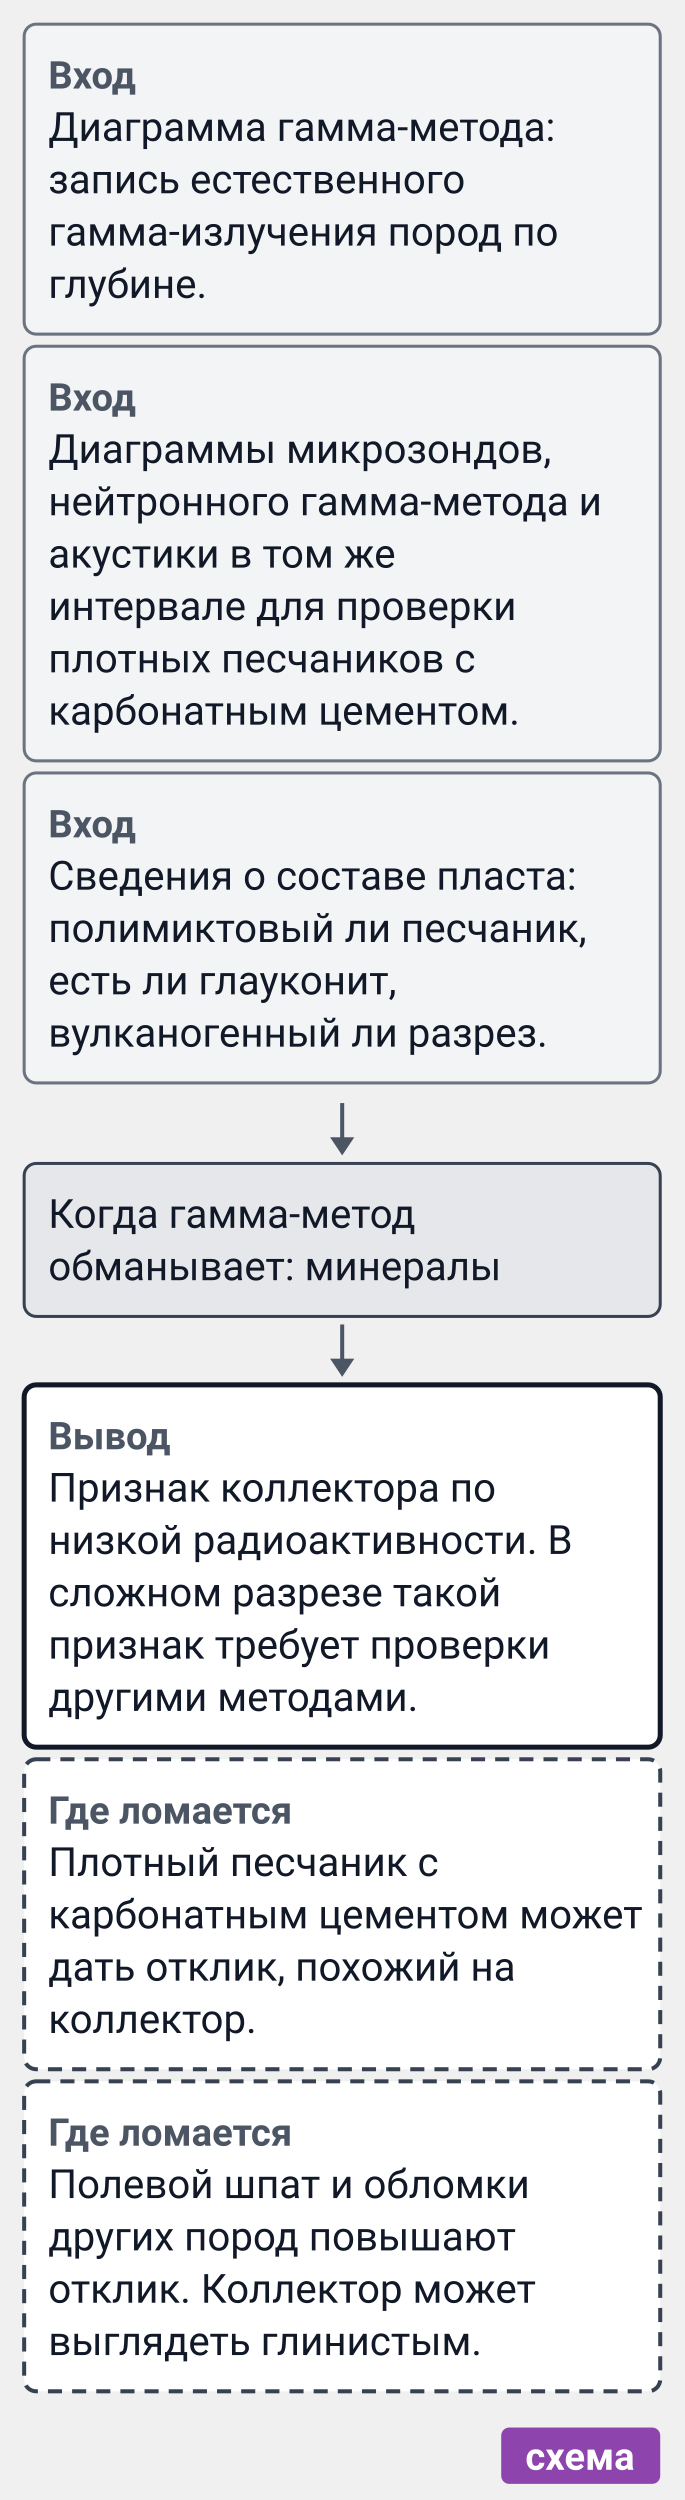
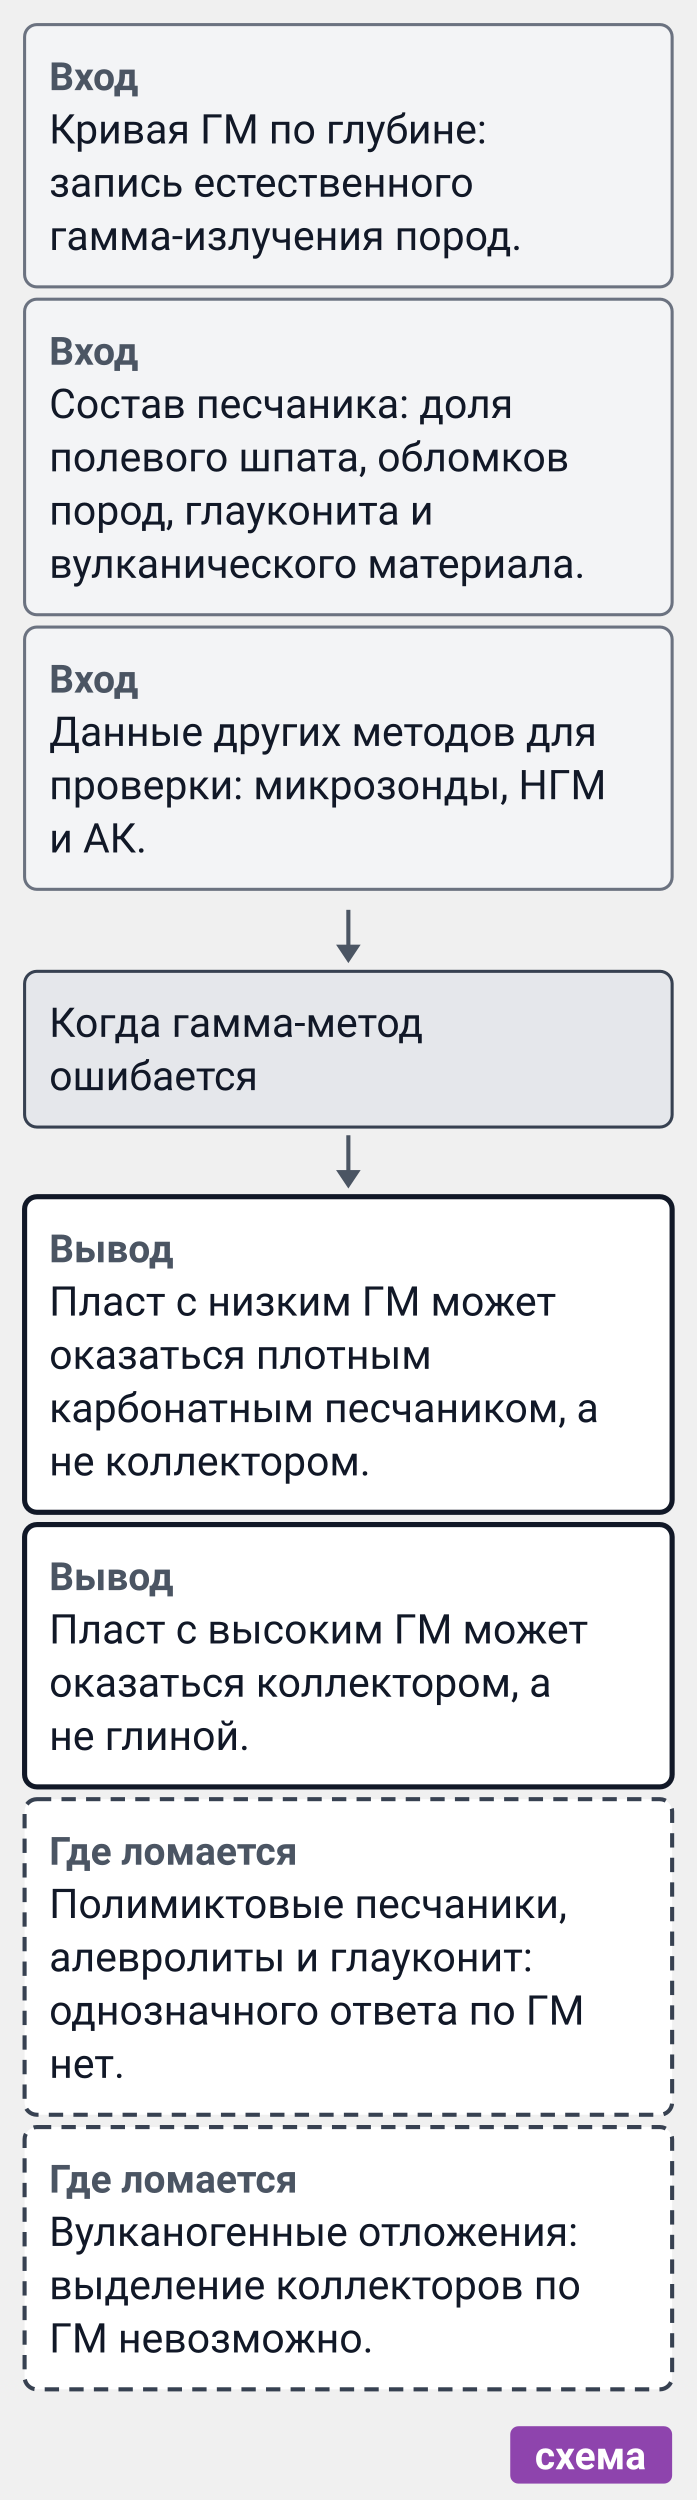
- <svg xmlns="http://www.w3.org/2000/svg" viewBox="0 0 340 1242" role="img" aria-label="Схема шага «Когда гамма-метод обманывает: минералы»: что на входе, что получаем и где правило ломается.">
+ <svg xmlns="http://www.w3.org/2000/svg" viewBox="0 0 340 1220" role="img" aria-label="Схема шага «Когда гамма-метод ошибается»: что на входе, что получаем и где правило ломается.">
  <style>.i-in{fill:#F3F4F6;stroke:#6B7280;stroke-width:1.5}.i-out{fill:#FFFFFF;stroke:#111827;stroke-width:2.5}.i-node{fill:#E5E7EB;stroke:#374151;stroke-width:1.5}.i-warn{fill:#FFFFFF;stroke:#374151;stroke-width:2;stroke-dasharray:7 5}.it{fill:#111827;font-size:20px;font-family:system-ui,-apple-system,'Segoe UI',Roboto,sans-serif}.ih{fill:#4B5563;font-size:19px;font-weight:700;font-family:system-ui,-apple-system,'Segoe UI',Roboto,sans-serif}.il{fill:#4B5563;font-size:19px;font-family:system-ui,-apple-system,'Segoe UI',Roboto,sans-serif}.ia{stroke:#4B5563;stroke-width:2}.iah{fill:#4B5563}.ibt{fill:#FFFFFF;font-size:19px;font-weight:700;font-family:system-ui,-apple-system,'Segoe UI',Roboto,sans-serif}.isw{stroke:#6B7280;stroke-width:1.5}</style>
-   <rect class="i-in" x="12" y="12" width="316" height="154" rx="6" />
+   <rect class="i-in" x="12" y="12" width="316" height="128" rx="6" />
  <text class="ih" x="24" y="44">Вход</text>
-   <text class="it" x="24" y="70">Диаграмма гамма-метода:</text>
+   <text class="it" x="24" y="70">Кривая ГМ по глубине:</text>
  <text class="it" x="24" y="96">запись естественного</text>
-   <text class="it" x="24" y="122">гамма-излучения пород по</text>
-   <text class="it" x="24" y="148">глубине.</text>
-   <rect class="i-in" x="12" y="172" width="316" height="206" rx="6" />
-   <text class="ih" x="24" y="204">Вход</text>
-   <text class="it" x="24" y="230">Диаграммы микрозондов,</text>
-   <text class="it" x="24" y="256">нейтронного гамма-метода и</text>
-   <text class="it" x="24" y="282">акустики в том же</text>
-   <text class="it" x="24" y="308">интервале для проверки</text>
-   <text class="it" x="24" y="334">плотных песчаников с</text>
-   <text class="it" x="24" y="360">карбонатным цементом.</text>
-   <rect class="i-in" x="12" y="384" width="316" height="154" rx="6" />
-   <text class="ih" x="24" y="416">Вход</text>
-   <text class="it" x="24" y="442">Сведения о составе пласта:</text>
-   <text class="it" x="24" y="468">полимиктовый ли песчаник,</text>
-   <text class="it" x="24" y="494">есть ли глауконит,</text>
-   <text class="it" x="24" y="520">вулканогенный ли разрез.</text>
-   <line class="ia" x1="170" y1="548" x2="170" y2="568" />
-   <path class="iah" d="M170 574 l-6 -9 h12 z" />
-   <rect class="i-node" x="12" y="578" width="316" height="76" rx="6" />
-   <text class="it" x="24" y="610">Когда гамма-метод</text>
-   <text class="it" x="24" y="636">обманывает: минералы</text>
-   <line class="ia" x1="170" y1="658" x2="170" y2="678" />
-   <path class="iah" d="M170 684 l-6 -9 h12 z" />
-   <rect class="i-out" x="12" y="688" width="316" height="180" rx="6" />
-   <text class="ih" x="24" y="720">Вывод</text>
-   <text class="it" x="24" y="746">Признак коллектора по</text>
-   <text class="it" x="24" y="772">низкой радиоактивности. В</text>
-   <text class="it" x="24" y="798">сложном разрезе такой</text>
-   <text class="it" x="24" y="824">признак требует проверки</text>
-   <text class="it" x="24" y="850">другими методами.</text>
-   <rect class="i-warn" x="12" y="874" width="316" height="154" rx="6" />
-   <text class="ih" x="24" y="906">Где ломается</text>
-   <text class="it" x="24" y="932">Плотный песчаник с</text>
-   <text class="it" x="24" y="958">карбонатным цементом может</text>
-   <text class="it" x="24" y="984">дать отклик, похожий на</text>
-   <text class="it" x="24" y="1010">коллектор.</text>
-   <rect class="i-warn" x="12" y="1034" width="316" height="154" rx="6" />
-   <text class="ih" x="24" y="1066">Где ломается</text>
-   <text class="it" x="24" y="1092">Полевой шпат и обломки</text>
-   <text class="it" x="24" y="1118">других пород повышают</text>
-   <text class="it" x="24" y="1144">отклик. Коллектор может</text>
-   <text class="it" x="24" y="1170">выглядеть глинистым.</text>
-   <rect x="249" y="1206" width="79" height="28" rx="4" fill="#8E44AD" />
-   <text class="ibt" x="261" y="1227">схема</text>
+   <text class="it" x="24" y="122">гамма-излучения пород.</text>
+   <rect class="i-in" x="12" y="146" width="316" height="154" rx="6" />
+   <text class="ih" x="24" y="178">Вход</text>
+   <text class="it" x="24" y="204">Состав песчаника: доля</text>
+   <text class="it" x="24" y="230">полевого шпата, обломков</text>
+   <text class="it" x="24" y="256">пород, глауконита и</text>
+   <text class="it" x="24" y="282">вулканического материала.</text>
+   <rect class="i-in" x="12" y="306" width="316" height="128" rx="6" />
+   <text class="ih" x="24" y="338">Вход</text>
+   <text class="it" x="24" y="364">Данные других методов для</text>
+   <text class="it" x="24" y="390">проверки: микрозонды, НГМ</text>
+   <text class="it" x="24" y="416">и АК.</text>
+   <line class="ia" x1="170" y1="444" x2="170" y2="464" />
+   <path class="iah" d="M170 470 l-6 -9 h12 z" />
+   <rect class="i-node" x="12" y="474" width="316" height="76" rx="6" />
+   <text class="it" x="24" y="506">Когда гамма-метод</text>
+   <text class="it" x="24" y="532">ошибается</text>
+   <line class="ia" x1="170" y1="554" x2="170" y2="574" />
+   <path class="iah" d="M170 580 l-6 -9 h12 z" />
+   <rect class="i-out" x="12" y="584" width="316" height="154" rx="6" />
+   <text class="ih" x="24" y="616">Вывод</text>
+   <text class="it" x="24" y="642">Пласт с низким ГМ может</text>
+   <text class="it" x="24" y="668">оказаться плотным</text>
+   <text class="it" x="24" y="694">карбонатным песчаником, а</text>
+   <text class="it" x="24" y="720">не коллектором.</text>
+   <rect class="i-out" x="12" y="744" width="316" height="128" rx="6" />
+   <text class="ih" x="24" y="776">Вывод</text>
+   <text class="it" x="24" y="802">Пласт с высоким ГМ может</text>
+   <text class="it" x="24" y="828">оказаться коллектором, а</text>
+   <text class="it" x="24" y="854">не глиной.</text>
+   <rect class="i-warn" x="12" y="878" width="316" height="154" rx="6" />
+   <text class="ih" x="24" y="910">Где ломается</text>
+   <text class="it" x="24" y="936">Полимиктовые песчаники,</text>
+   <text class="it" x="24" y="962">алевролиты и глауконит:</text>
+   <text class="it" x="24" y="988">однозначного ответа по ГМ</text>
+   <text class="it" x="24" y="1014">нет.</text>
+   <rect class="i-warn" x="12" y="1038" width="316" height="128" rx="6" />
+   <text class="ih" x="24" y="1070">Где ломается</text>
+   <text class="it" x="24" y="1096">Вулканогенные отложения:</text>
+   <text class="it" x="24" y="1122">выделение коллекторов по</text>
+   <text class="it" x="24" y="1148">ГМ невозможно.</text>
+   <rect x="249" y="1184" width="79" height="28" rx="4" fill="#8E44AD" />
+   <text class="ibt" x="261" y="1205">схема</text>
</svg>
